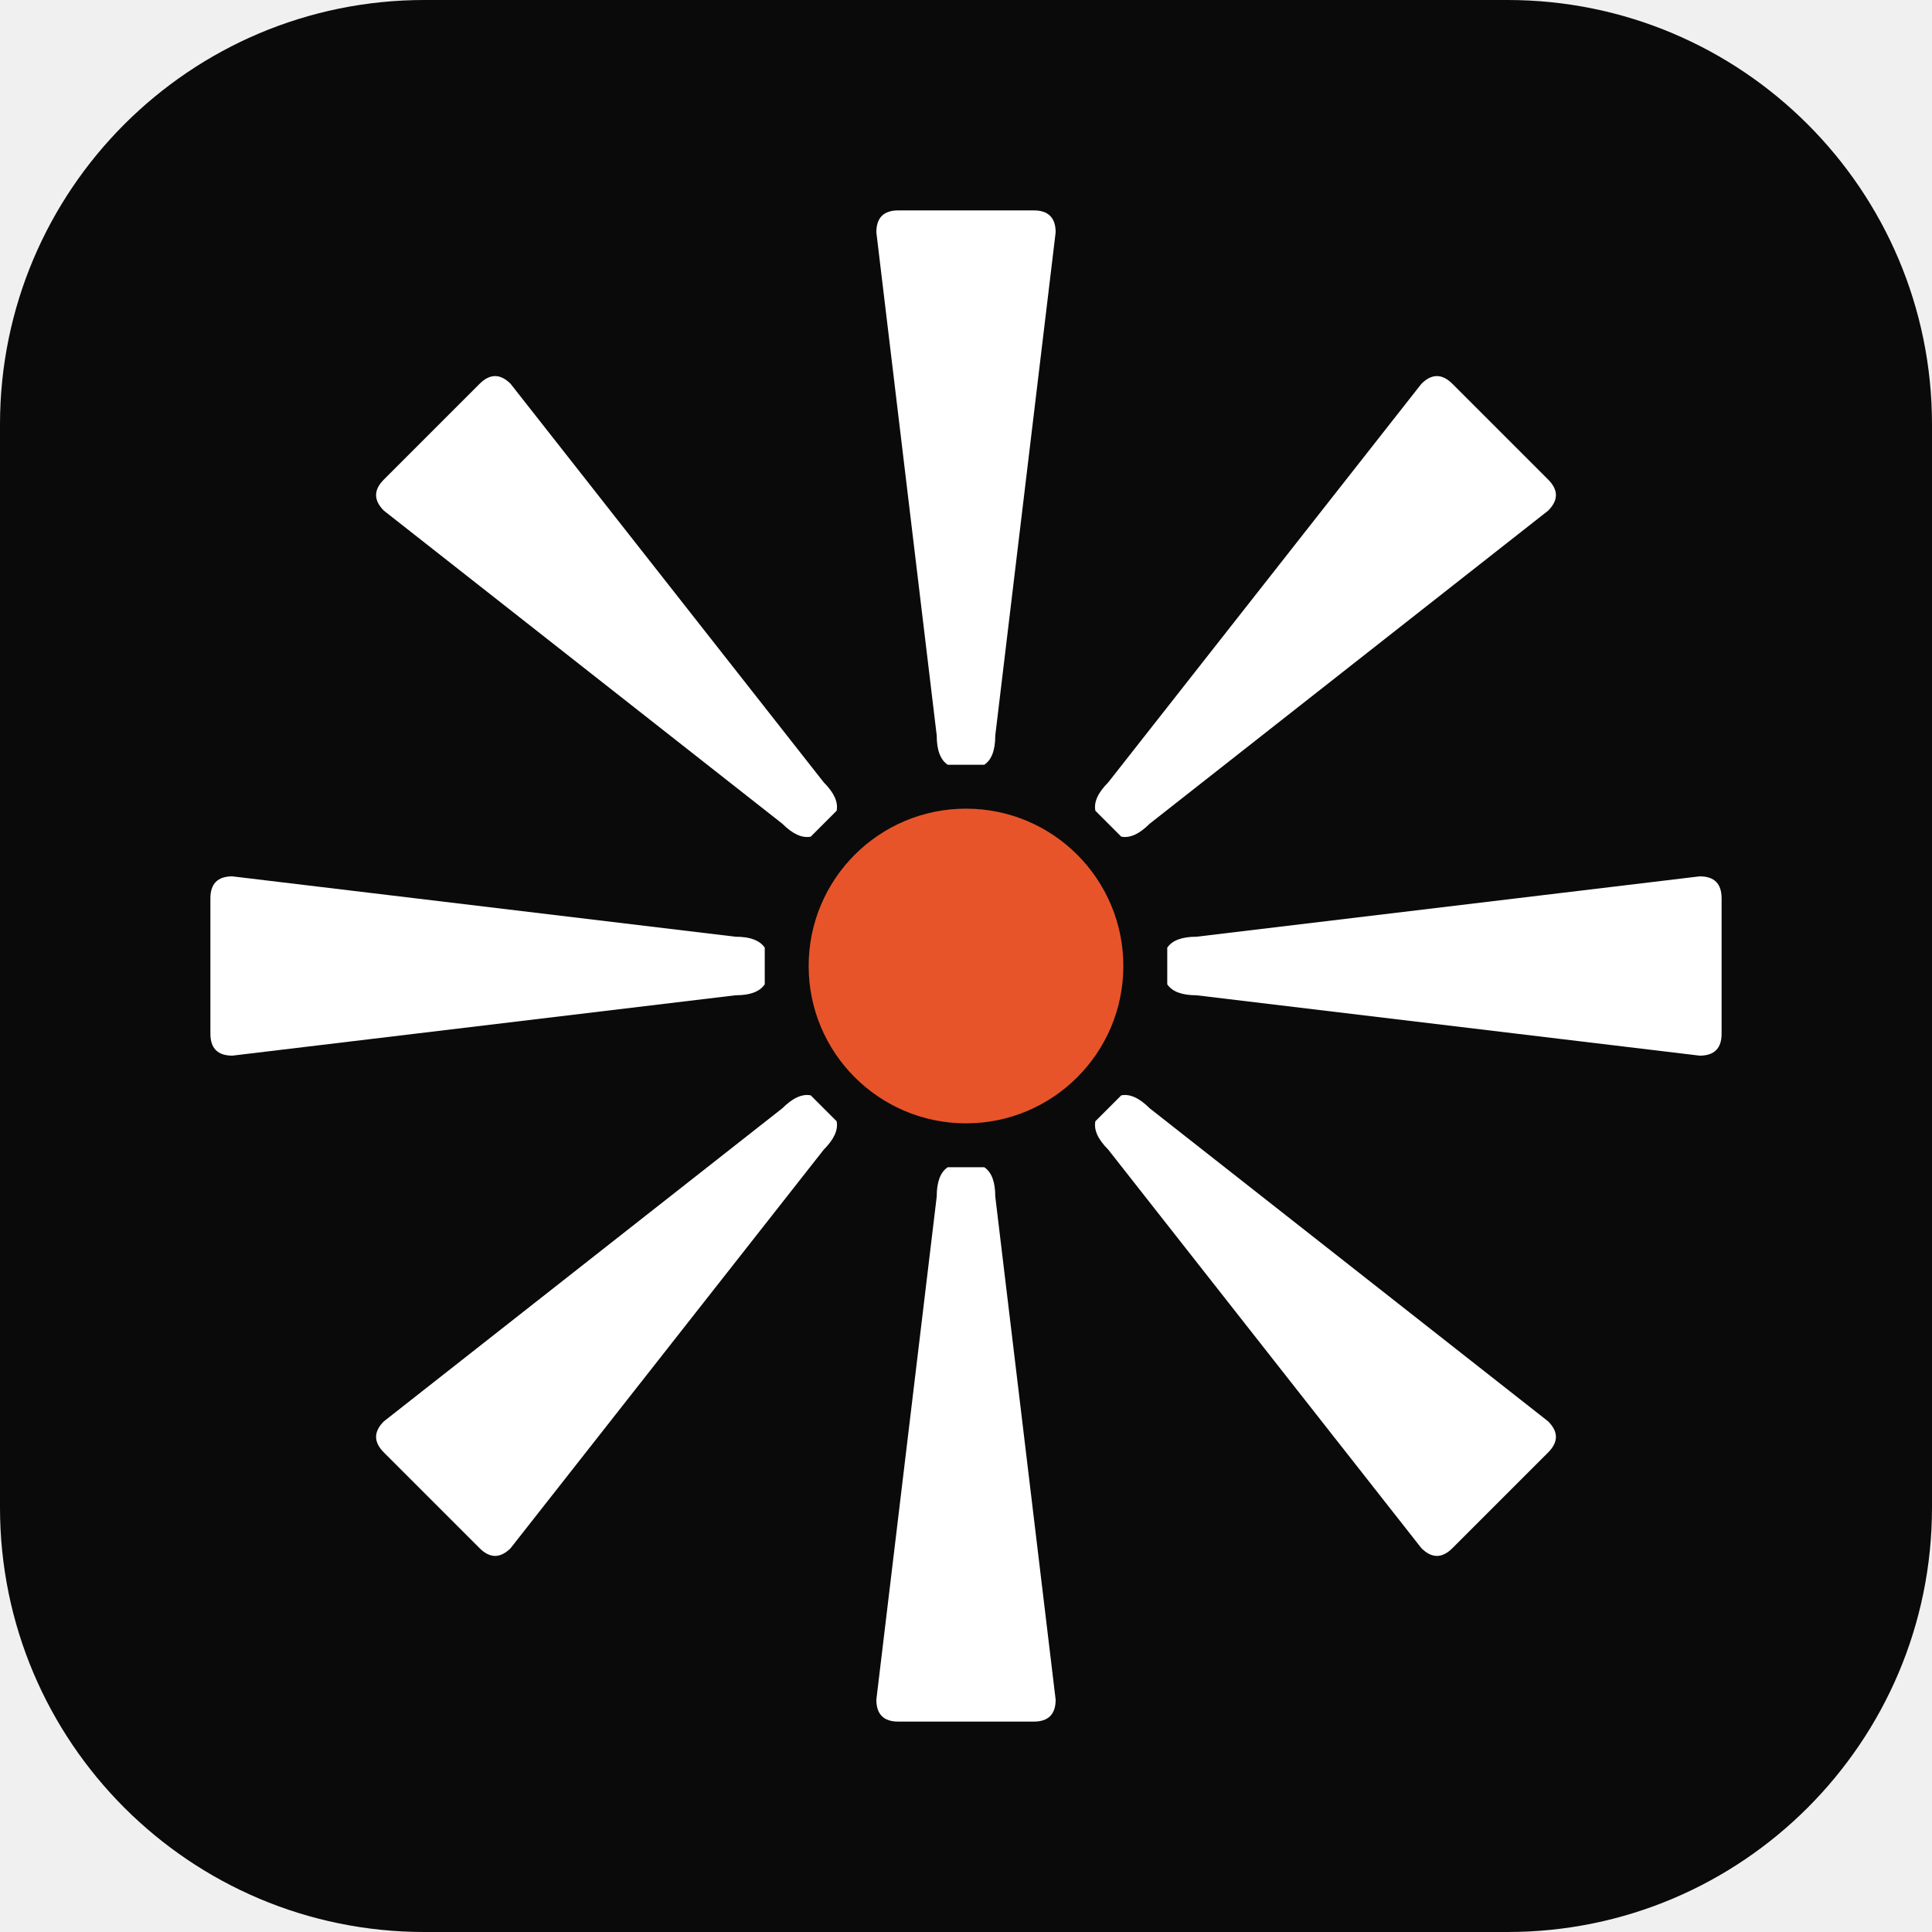
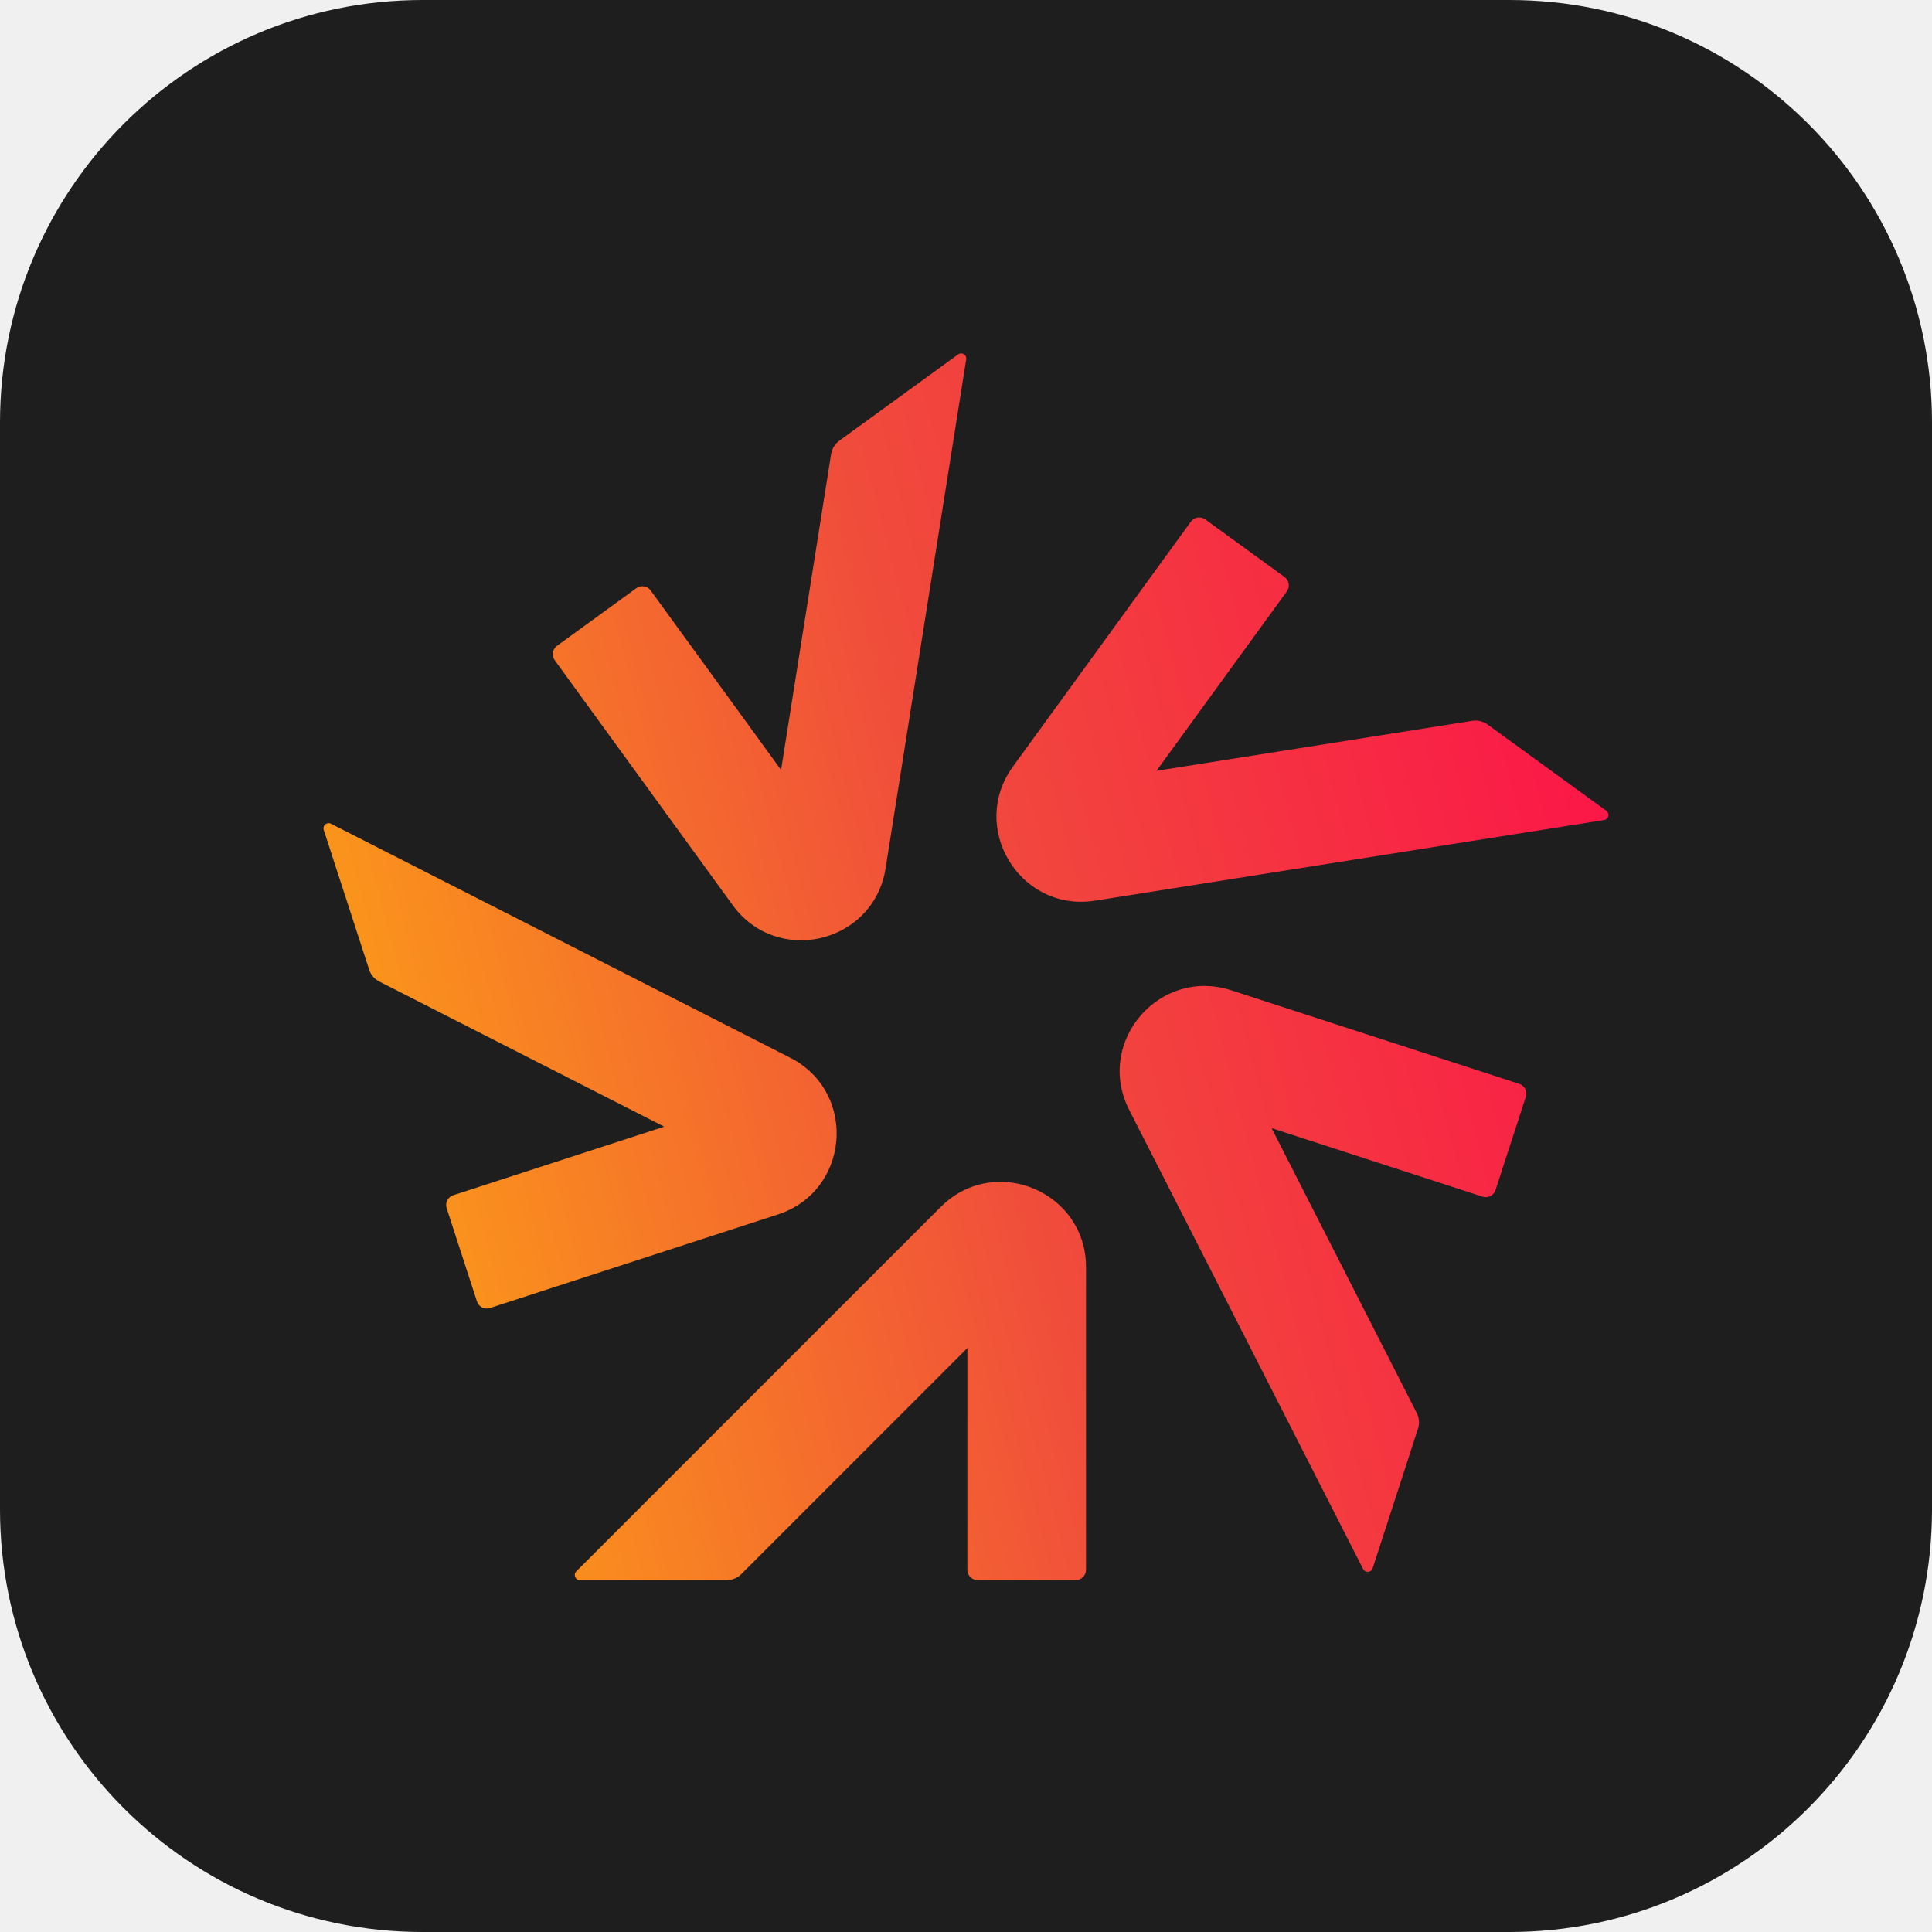
- <svg xmlns="http://www.w3.org/2000/svg" viewBox="0 0 1056 1056" width="512" height="512" fill="none" role="img" aria-label="ATP icon">
-   <rect width="1056" height="1056" rx="232" fill="#0A0A0A" />
-   <g fill="#FFFFFF">
-     <path d="M512.0 402 L479.0 127 Q479.0 115 491.0 115 L565.0 115 Q577.0 115 577.0 127 L544.0 402 Q544.0 414 538.0 418 L518.0 418 Q512.0 414 512.0 402 Z" transform="rotate(0 528 528)" />
-     <path d="M512.0 402 L479.0 127 Q479.0 115 491.0 115 L565.0 115 Q577.0 115 577.0 127 L544.0 402 Q544.0 414 538.0 418 L518.0 418 Q512.0 414 512.0 402 Z" transform="rotate(45 528 528)" />
-     <path d="M512.0 402 L479.0 127 Q479.0 115 491.0 115 L565.0 115 Q577.0 115 577.0 127 L544.0 402 Q544.0 414 538.0 418 L518.0 418 Q512.0 414 512.0 402 Z" transform="rotate(90 528 528)" />
-     <path d="M512.0 402 L479.0 127 Q479.0 115 491.0 115 L565.0 115 Q577.0 115 577.0 127 L544.0 402 Q544.0 414 538.0 418 L518.0 418 Q512.0 414 512.0 402 Z" transform="rotate(135 528 528)" />
-     <path d="M512.0 402 L479.0 127 Q479.0 115 491.0 115 L565.0 115 Q577.0 115 577.0 127 L544.0 402 Q544.0 414 538.0 418 L518.0 418 Q512.0 414 512.0 402 Z" transform="rotate(180 528 528)" />
-     <path d="M512.0 402 L479.0 127 Q479.0 115 491.0 115 L565.0 115 Q577.0 115 577.0 127 L544.0 402 Q544.0 414 538.0 418 L518.0 418 Q512.0 414 512.0 402 Z" transform="rotate(225 528 528)" />
-     <path d="M512.0 402 L479.0 127 Q479.0 115 491.0 115 L565.0 115 Q577.0 115 577.0 127 L544.0 402 Q544.0 414 538.0 418 L518.0 418 Q512.0 414 512.0 402 Z" transform="rotate(270 528 528)" />
-     <path d="M512.0 402 L479.0 127 Q479.0 115 491.0 115 L565.0 115 Q577.0 115 577.0 127 L544.0 402 Q544.0 414 538.0 418 L518.0 418 Q512.0 414 512.0 402 Z" transform="rotate(315 528 528)" />
+ <svg xmlns="http://www.w3.org/2000/svg" width="512" height="512" fill="none" aria-label="ATP icon" viewBox="0 0 512 512">
+   <rect width="512" height="512" fill="#1E1E1E" rx="112" />
+   <g transform="translate(5.27 21.16) scale(1.0807)">
+     <path d="M226.433 275.786C239.653 263.532 261.436 272.84 261.436 291.143V365.377C261.436 366.774 260.303 367.906 258.906 367.906H234.875C233.478 367.906 232.345 366.774 232.345 365.377V310.99L176.911 366.425C175.962 367.373 174.676 367.906 173.334 367.906H137.342C136.216 367.906 135.651 366.544 136.448 365.747L225.81 276.385L226.433 275.786Z" fill="url(#paint0_linear_2131_24125)" />
+     <path d="M271.641 251.807C264.073 235.447 279.657 217.607 297.063 223.262L367.664 246.202C368.993 246.634 369.72 248.061 369.288 249.389L361.862 272.244C361.43 273.573 360.003 274.3 358.675 273.868L306.95 257.062L342.541 326.913C343.15 328.109 343.259 329.497 342.845 330.774L331.723 365.003C331.375 366.075 329.905 366.191 329.393 365.187L272.019 252.584L271.641 251.807Z" fill="url(#paint1_linear_2131_24125)" />
+     <path d="M262.805 201.401C244.907 203.543 232.756 183.21 243.514 168.403L287.147 108.346C287.968 107.216 289.55 106.965 290.681 107.786L310.122 121.912C311.253 122.733 311.503 124.315 310.682 125.445L278.714 169.445L356.145 157.181C357.47 156.971 358.825 157.296 359.91 158.085L389.028 179.24C389.94 179.902 389.595 181.336 388.482 181.512L263.661 201.282L262.805 201.401Z" fill="url(#paint2_linear_2131_24125)" />
+     <path d="M212.135 194.228C208.642 211.912 185.549 217.185 174.791 202.378L131.157 142.321C130.336 141.191 130.586 139.609 131.717 138.788L151.158 124.663C152.289 123.842 153.871 124.092 154.692 125.223L186.659 169.222L198.923 91.791C199.133 90.466 199.861 89.279 200.946 88.49L230.064 67.335C230.976 66.672 232.233 67.443 232.057 68.556L212.287 193.377L212.135 194.228Z" fill="url(#paint3_linear_2131_24125)" />
+     <path d="M189.656 240.201C205.395 248.988 203.274 272.581 185.867 278.237L115.267 301.176C113.938 301.608 112.511 300.881 112.079 299.552L104.653 276.697C104.221 275.368 104.948 273.941 106.277 273.51L158.002 256.703L88.15 221.112C86.955 220.503 86.05 219.444 85.636 218.168L74.514 183.938C74.166 182.866 75.287 181.909 76.291 182.42L188.894 239.794L189.656 240.201Z" fill="url(#paint4_linear_2131_24125)" />
+     <defs>
+       <linearGradient id="paint0_linear_2131_24125" x1="389.55" y1="67.089" x2="20.951" y2="163.615" gradientUnits="userSpaceOnUse">
+         <stop stop-color="#FD0E4A" />
+         <stop offset="0.5" stop-color="#F04D3B" />
+         <stop offset="1" stop-color="#FEAB11" />
+       </linearGradient>
+       <linearGradient id="paint1_linear_2131_24125" x1="389.55" y1="67.089" x2="20.951" y2="163.615" gradientUnits="userSpaceOnUse">
+         <stop stop-color="#FD0E4A" />
+         <stop offset="0.5" stop-color="#F04D3B" />
+         <stop offset="1" stop-color="#FEAB11" />
+       </linearGradient>
+       <linearGradient id="paint2_linear_2131_24125" x1="389.55" y1="67.089" x2="20.951" y2="163.615" gradientUnits="userSpaceOnUse">
+         <stop stop-color="#FD0E4A" />
+         <stop offset="0.5" stop-color="#F04D3B" />
+         <stop offset="1" stop-color="#FEAB11" />
+       </linearGradient>
+       <linearGradient id="paint3_linear_2131_24125" x1="389.55" y1="67.089" x2="20.951" y2="163.615" gradientUnits="userSpaceOnUse">
+         <stop stop-color="#FD0E4A" />
+         <stop offset="0.5" stop-color="#F04D3B" />
+         <stop offset="1" stop-color="#FEAB11" />
+       </linearGradient>
+       <linearGradient id="paint4_linear_2131_24125" x1="389.55" y1="67.089" x2="20.951" y2="163.615" gradientUnits="userSpaceOnUse">
+         <stop stop-color="#FD0E4A" />
+         <stop offset="0.5" stop-color="#F04D3B" />
+         <stop offset="1" stop-color="#FEAB11" />
+       </linearGradient>
+     </defs>
  </g>
-   <circle cx="528" cy="528" r="86" fill="#E8542A" />
</svg>
